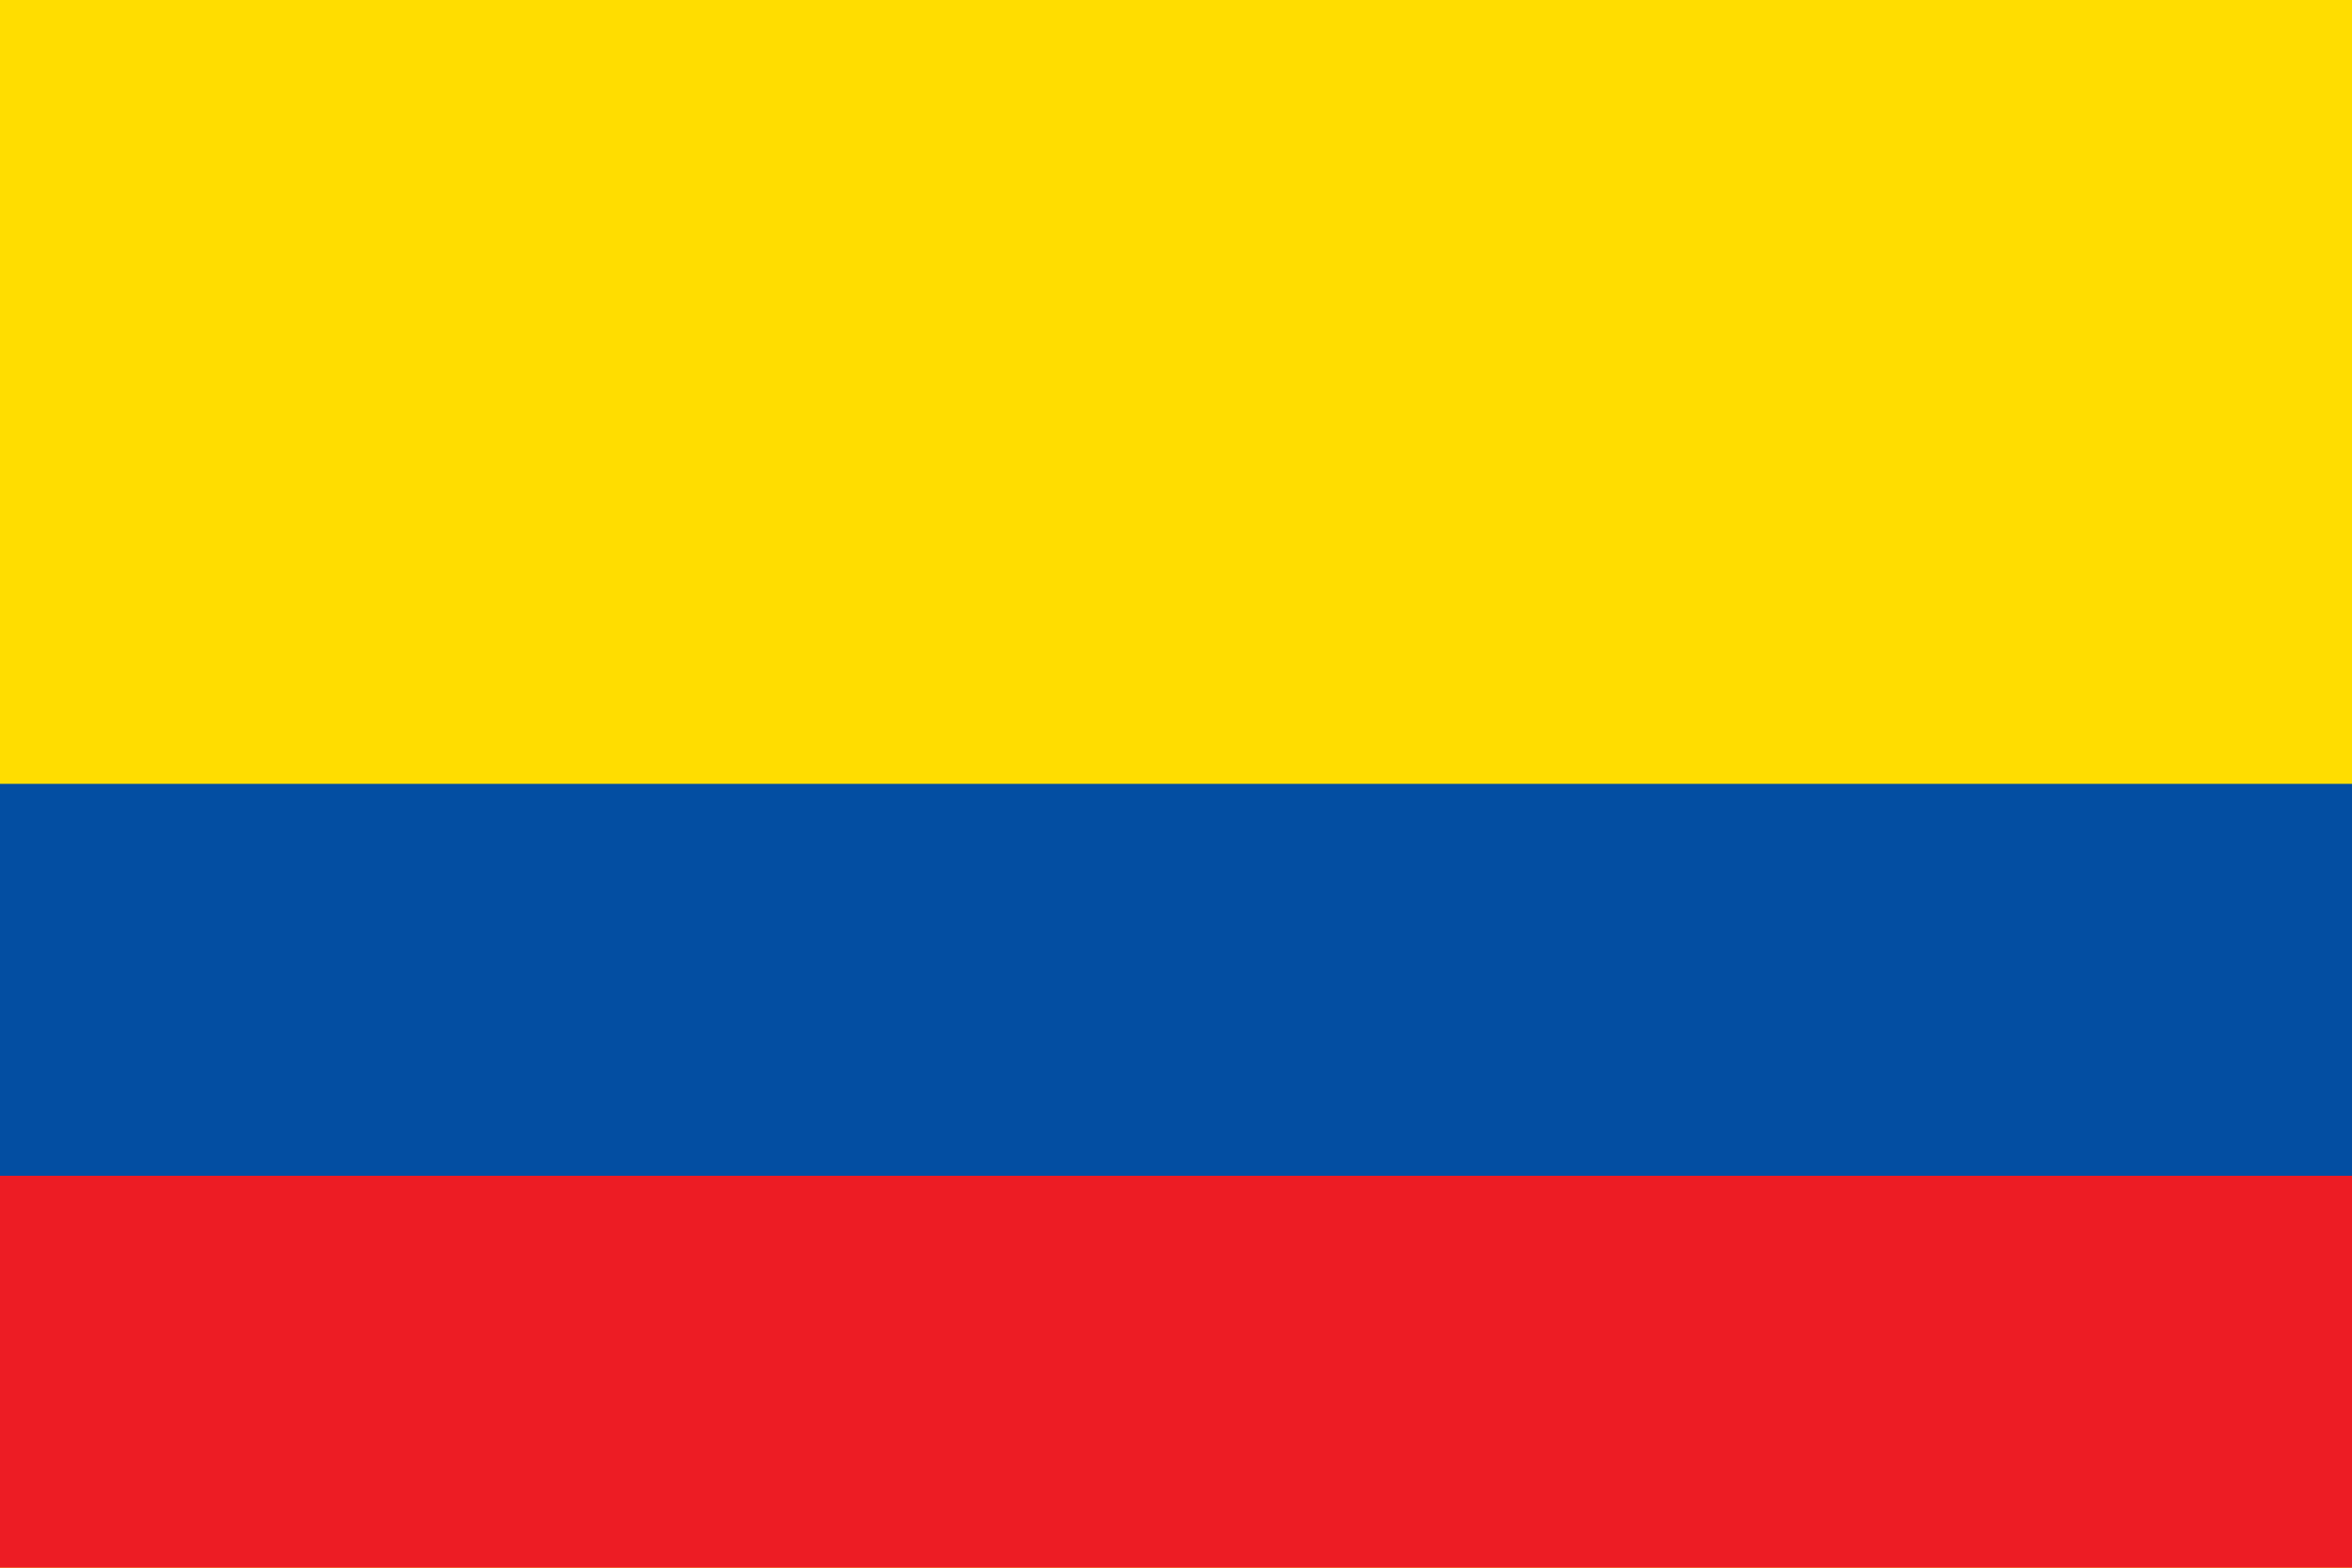
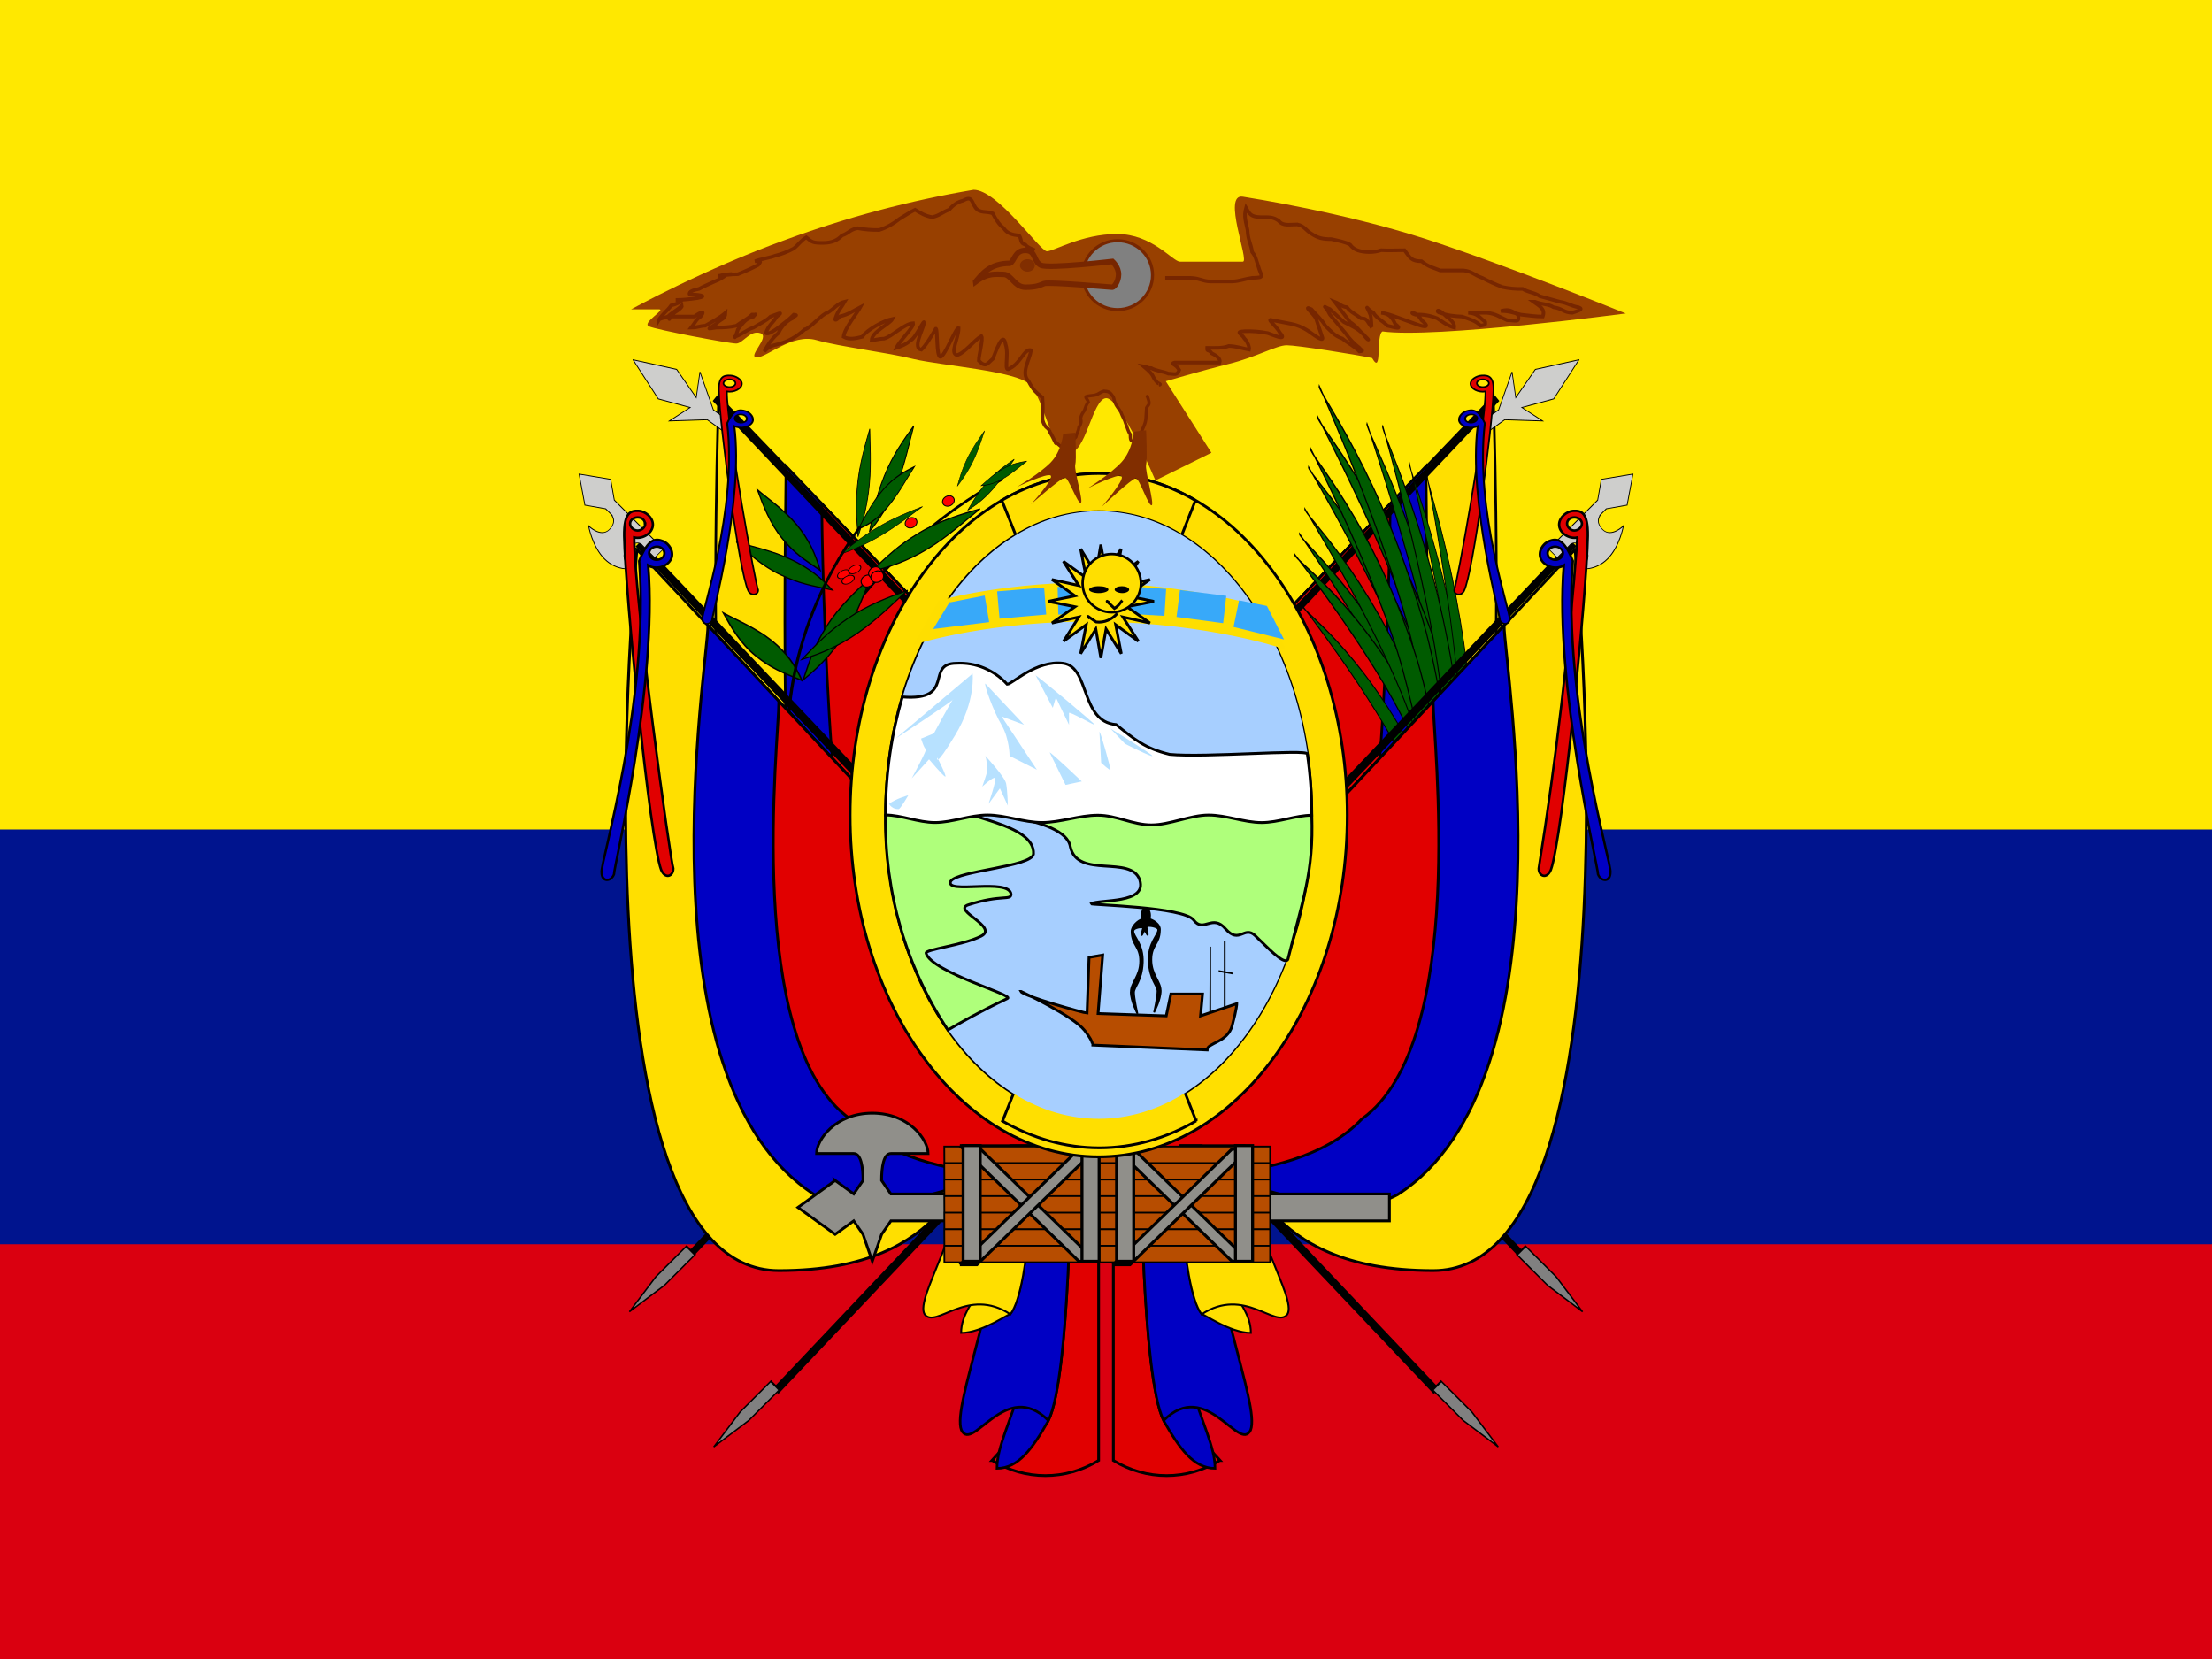
- <svg xmlns="http://www.w3.org/2000/svg" width="600" height="400">
-   <path fill="#fd0" d="M0 0h600v400H0z" />
-   <path fill="#034ea2" d="M0 200h600v100H0z" />
-   <path fill="#ed1c24" d="M0 300h600v100H0z" />
+ <svg xmlns="http://www.w3.org/2000/svg" xmlns:xlink="http://www.w3.org/1999/xlink" viewBox="0 0 640 480">
+   <style>.B{stroke:#000}.C{fill:#0000c4}.D{fill:#e10000}.E{stroke-width:.8}.F{stroke-width:1pt}.G{fill:#ffdf00}.H{fill-rule:evenodd}.I{fill:#005b00}.J{stroke-width:.737}.K{stroke-width:.471}.L{stroke-width:.738}.M{stroke-width:.545}.N{stroke-width:.859}.O{stroke-width:.853}</style>
+   <g class="H">
+     <path fill="#ffe800" d="M0 0h640v480H0z" />
+     <path fill="#00148e" d="M0 240h640v240H0z" />
+     <path fill="#da0010" d="M0 360h640v120H0z" />
+     <path d="M269.6 290.8L197 367.3l-1.2-1.6 72.4-76.5 1.2 1.6zm50.4 12.5l-94.8 100-1.6-1.6 94.7-100 1.7 1.6z" />
+     <g fill="gray" stroke-width="4.1" class="B">
+       <use xlink:href="#B" transform="matrix(-.07 -.07 -.1 .1 265 429.6)" />
+       <use xlink:href="#B" transform="matrix(-.07 -.07 -.1 .1 240.6 390.5)" />
+     </g>
+     <g class="B J">
+       <path d="M207.94 114.792s-7.965 215.424 23.895 215.424 47.835-22.656 47.835-22.656l-.36-118.4-71.37-74.368z" class="G" />
+       <path d="M227.425 134.888c0 11.328-3.555 172.672 12.375 172.672s39.87-11.328 39.87-11.328l-.36-107.072-51.885-54.272z" class="C" />
+       <path d="M237.775 145.768c0 11.328 2.025 139.136 18 139.136h23.895l-.36-95.744-41.535-43.392z" class="D" />
+     </g>
+     <path d="M206.2 116l72.4 76.5 1.3-1.6-72.4-76.5-1.3 1.6z" />
+     <path d="M184.296 158.936s-20.532 208.692 41.064 208.692c51.33 0 51.33-32.922 61.596-32.922l-10.266-76.88-92.452-98.9z" class="B E G" />
+   </g>
+   <g class="B">
+     <path fill="none" stroke-width="2.3" d="M269.6 155.2c1.1 0 28.3-94 119-147.2" transform="matrix(.4 -.03 -.05 .35 135.1 147.4)" />
+     <g class="F H">
+       <use xlink:href="#C" transform="matrix(.14 -.22 .3 .14 175.9 257.4)" class="I" />
+       <use xlink:href="#D" fill="red" transform="matrix(.18 -.1 .1 .17 177.6 256.7)" />
+       <g class="I">
+         <use xlink:href="#C" transform="matrix(.18 .12 -.13 .33 181 96.4)" />
+         <use xlink:href="#C" transform="matrix(.17 -.03 -.03 .33 179.3 159.3)" />
+         <use xlink:href="#C" transform="matrix(.06 .25 -.17 .2 228 45.5)" />
+         <use xlink:href="#C" transform="matrix(.2 -.2 .2 .24 150.3 241)" />
+         <use xlink:href="#C" transform="matrix(.22 -.22 .25 .2 135.6 282.1)" />
+         <use xlink:href="#C" transform="matrix(.26 .1 -.2 .32 130.8 147.7)" />
+         <use xlink:href="#C" transform="matrix(.15 .2 -.32 .22 178.5 103.3)" />
+         <use xlink:href="#C" transform="matrix(.08 .1 -.14 .16 250.7 102.6)" />
+         <use xlink:href="#C" transform="matrix(.1 0 -.08 .17 238 136.4)" />
+         <use xlink:href="#C" transform="matrix(0 .14 -.14 .08 287.4 81.1)" />
+         <use xlink:href="#C" transform="matrix(.07 .1 -.25 .15 220.7 115.6)" />
+         <use xlink:href="#C" transform="matrix(.13 .22 -.33 .2 207 70.1)" />
+       </g>
+     </g>
+     <path fill="none" stroke-width="2.4" d="M269.6 155.2c1.1 0 28.3-94 119-147.2" transform="matrix(.35 -.2 .14 .28 111.8 227.8)" />
+     <g class="H">
+       <g fill="red" class="F">
+         <use xlink:href="#D" transform="matrix(.18 -.1 .1 .17 200.3 224.6)" />
+         <use xlink:href="#D" transform="matrix(.18 -.1 .1 .17 211.1 218.3)" />
+         <use xlink:href="#D" transform="matrix(.2 -.1 .07 .13 166.8 232.7)" />
+         <use xlink:href="#D" transform="matrix(.2 -.1 .07 .13 170 231.3)" />
+         <use xlink:href="#D" transform="matrix(.2 -.1 .07 .13 168.1 234.3)" />
+       </g>
+       <g stroke-width=".3">
+         <path fill="red" d="M252.7 167.3c.4.8 0 1.8-1 2.3s-2 .2-2.4-.7 0-1.8 1-2.3 2-.2 2.3.7z" />
+         <path fill="red" d="M255 164.9c.3.8 0 1.8-1 2.3s-2 .2-2.5-.6 0-1.9 1-2.4 2-.1 2.4.7z" />
+         <path fill="red" d="M255.5 166c.4.8 0 1.9-1 2.3s-2 .2-2.4-.6 0-1.8 1-2.3 2-.2 2.4.6z" />
+       </g>
+     </g>
+   </g>
+   <g class="H">
+     <g class="E B">
+       <path d="M204.828 180.946c0 10.974-20.532 131.812 30.856 164.734 20.532 10.974 51.33-10.974 51.33 0l-10.266-87.854-71.92-76.88z" class="C" />
+       <path d="M225.36 202.894c0 10.974-10.266 98.828 20.6 120.838 20.532 21.948 71.92 15.996 71.92 15.996l-41.122-81.902-51.388-54.932z" class="D" />
+     </g>
+     <path d="M183.8 158l94.8 100 1.7-1.6-94.8-99.9-1.6 1.6z" />
+     <g class="B">
+       <g fill="#cececc" class="F">
+         <use xlink:href="#E" transform="matrix(.14 -.14 .1 .1 86.3 192.2)" />
+         <use xlink:href="#F" transform="matrix(.1 -.16 .14 .1 114 183.8)" />
+       </g>
+       <path d="M212.8 110.9c0 .6-.8 1.1-1.72 1.1s-1.76-.5-1.76-1.1.8-1.14 1.76-1.14 1.72.5 1.72 1.14zm-2.48 2.37c0 10.74 8.36 56.34 9.04 57.45.04 1.35-1.92 1.92-2.84.27-2.64-5.22-8.32-48-8.52-58-.12-4.1 1.48-4.44 3.32-4.35 1.48.06 3.32 1.1 3.32 2.37 0 1.5-2.32 2.6-4.32 2.25z" class="D K" />
+       <use xlink:href="#G" transform="matrix(.38 .1 -.15 .3 76 38.2)" class="C F" />
+       <path stroke-width=".7" d="M186.7 151.5c0 1-1 2-2.2 2s-2.2-1-2.2-2 1-1.8 2.2-1.8 2.1.8 2.1 1.8zm-3.2 4c0 17.9 10.5 93.9 11.3 95.8 0 2.2-2.3 3.2-3.5.4-3.3-8.7-10.4-80-10.7-96.6-.1-6.9 1.9-7.4 4.2-7.3 1.9.1 4.1 1.9 4.1 4 0 2.4-2.9 4.3-5.4 3.7z" class="D" />
+       <use xlink:href="#G" transform="matrix(.48 .15 -.2 .48 16.7 31.6)" class="C F" />
+     </g>
+     <path d="M370.4 290.8l72.5 76.5 1.3-1.6-72.5-76.5-1.3 1.6zM320 303.3l94.8 100 1.6-1.6-94.7-100-1.7 1.6z" />
+     <g fill="gray" stroke-width="4.1" class="B">
+       <use xlink:href="#B" transform="matrix(.07 -.07 .1 .1 375 429.6)" />
+       <use xlink:href="#B" transform="matrix(.07 -.07 .1 .1 399.4 390.5)" />
+     </g>
+     <g class="B J">
+       <path d="M432.06 114.792s7.965 215.424-23.895 215.424-47.835-22.656-47.835-22.656l.36-118.4 71.37-74.368z" class="G" />
+       <path d="M412.575 134.888c0 11.328 3.555 172.672-12.375 172.672s-39.87-11.328-39.87-11.328l.36-107.072 51.885-54.272z" class="C" />
+       <path d="M402.225 145.768c0 11.328-2.025 139.136-18 139.136H360.33l.36-95.744 41.535-43.392z" class="D" />
+     </g>
+     <path d="M433.8 116l-72.4 76.5-1.3-1.6 72.4-76.5 1.3 1.6z" />
+     <g class="B">
+       <g class="F I">
+         <use xlink:href="#H" transform="matrix(.16 -.07 .08 .35 309.5 211)" />
+         <use xlink:href="#H" transform="matrix(.2 -.05 .07 .4 291.5 182.6)" />
+         <use xlink:href="#H" transform="matrix(.23 .14 -.03 .4 296.5 69.4)" />
+         <use xlink:href="#H" transform="matrix(.25 .03 .02 .44 274.4 115)" />
+         <use xlink:href="#H" transform="matrix(.18 .17 -.04 .35 330 67)" />
+         <use xlink:href="#H" transform="matrix(.23 0 .03 .4 280.6 141.9)" />
+         <use xlink:href="#H" transform="matrix(.2 -.07 .07 .38 290.1 196.8)" />
+         <use xlink:href="#H" transform="matrix(.2 -.03 .05 .4 292.7 166.8)" />
+         <use xlink:href="#H" transform="matrix(.22 .15 -.05 .38 305 65.5)" />
+         <use xlink:href="#H" transform="matrix(.24 .05 0 .44 278.9 97.7)" />
+         <use xlink:href="#H" transform="matrix(.17 .17 -.06 .33 339 70)" />
+         <use xlink:href="#H" transform="matrix(.24 .02 0 .4 276.4 128)" />
+       </g>
+       <g class="E">
+         <path d="M455.704 158.936s20.532 208.692-41.064 208.692c-51.33 0-51.33-32.922-61.596-32.922l10.266-76.88 92.452-98.9z" class="G" />
+         <path d="M435.172 180.946c0 10.974 20.532 131.812-30.856 164.734-20.532 10.974-51.33-10.974-51.33 0l10.266-87.854 71.92-76.88z" class="C" />
+         <path d="M414.64 202.894c0 10.974 10.266 98.828-20.6 120.838-20.532 21.948-71.92 15.996-71.92 15.996l41.122-81.902 51.388-54.932z" class="D" />
+       </g>
+     </g>
+     <path d="M456.2 158l-94.8 100-1.7-1.6 94.8-99.9 1.7 1.6z" />
+     <g class="B">
+       <g fill="#cececc" class="F">
+         <use xlink:href="#E" transform="matrix(-.14 -.14 -.1 .1 553.7 192.2)" />
+         <use xlink:href="#F" transform="matrix(-.1 -.16 -.14 .1 526 183.8)" />
+       </g>
+       <path d="M427.3 110.9c0 .6.8 1.1 1.72 1.1s1.76-.5 1.76-1.1-.8-1.14-1.76-1.14-1.72.5-1.72 1.14zm2.48 2.37c0 10.74-8.36 56.34-9.04 57.45-.04 1.35 1.92 1.92 2.84.27 2.64-5.22 8.32-48 8.52-58 .12-4.1-1.48-4.44-3.32-4.35-1.48.06-3.32 1.1-3.32 2.37 0 1.5 2.32 2.6 4.32 2.25z" class="D K" />
+       <use xlink:href="#G" transform="matrix(-.38 .1 .15 .3 564 38.2)" class="C F" />
+       <path stroke-width=".7" d="M453.4 151.5c0 1 1 2 2.1 2 1.2 0 2.2-1 2.2-2s-1-1.8-2.2-1.8-2.1.8-2.1 1.8zm3 4a1152 1152 0 0 1-11.2 95.8c0 2.2 2.3 3.2 3.5.4 3.3-8.7 10.4-80 10.7-96.6.1-6.9-1.9-7.4-4.2-7.3-1.9.1-4.1 1.9-4.1 4 0 2.4 2.9 4.3 5.4 3.7z" class="D" />
+       <use xlink:href="#G" transform="matrix(-.48 .15 .2 .48 623.3 31.6)" class="C F" />
+       <path d="M287.072 422.56c9.535 5.855 21.263 5.855 30.798 0v-87.854h-20.532c10.266 32.922 10.266 65.906-10.324 87.854z" class="D E" />
+       <g class="C L">
+         <path d="M303.33 336.65c0 61.95-14.875 75.74-14.875 88.2 6.195 0 10.325-5.8 14.875-13.8 6.195-12.46 6.8-75.4 6.195-74.4h-6.195z" />
+         <path d="M290.94 336.65c-.315 36.2-15.68 69.72-12.775 77.14 3.3 6.65 12.775-15.2 25.165-2.8 6.195-12.4 6.8-75.32 6.195-74.4H290.94z" />
+       </g>
+       <g class="G M">
+         <path d="M292.33 331.37c0 40.7-14.245 43.424-14.245 54.28 6.195 0 14.2-5.934 14.245-5.382 6.195-8.188 6.8-49.542 6.195-48.898h-6.195z" />
+         <path d="M279.94 331.37c-.315 23.782-15.33 44.022-12.425 48.898 3.325 4.324 12.425-8.188 24.815 0 6.195-8.188 6.8-49.542 6.195-48.898H279.94z" />
+       </g>
+       <path d="M352.928 422.56c-9.535 5.855-21.263 5.855-30.798 0v-87.854h20.532c-10.266 32.922-10.266 65.906 10.324 87.854z" class="D E" />
+       <g class="C L">
+         <path d="M336.67 336.65c0 61.95 14.875 75.74 14.875 88.2-6.195 0-10.325-5.8-14.875-13.8-6.195-12.46-6.8-75.4-6.195-74.4h6.195z" />
+         <path d="M349.06 336.65c.315 36.2 15.68 69.72 12.775 77.14-3.3 6.65-12.775-15.2-25.165-2.8-6.195-12.4-6.8-75.32-6.195-74.4h18.585z" />
+       </g>
+       <g class="G M">
+         <path d="M347.67 331.37c0 40.7 14.245 43.424 14.245 54.28-6.195 0-14.2-5.934-14.245-5.382-6.195-8.188-6.8-49.542-6.195-48.898h6.195z" />
+         <path d="M360.06 331.37c.315 23.782 15.33 44.022 12.425 48.898-3.325 4.324-12.425-8.188-24.815 0-6.195-8.188-6.8-49.542-6.195-48.898h18.585z" />
+       </g>
+       <path fill="#908f8a" d="M241.632 341.56l-10.764 7.788 10.764 7.788 5.376-3.894 2.688 3.894 2.688 7.788 2.7-7.788 2.688-3.894H402v-7.788H257.76l-2.688-3.916c0-3.894.564-7.788 2.7-7.788h10.752c0-3.894-5.376-11.682-16.14-11.682-10.752 0-16.14 7.788-16.14 11.682h10.764c2.124 0 2.688 3.894 2.688 7.8l-2.688 3.894-5.388-3.916z" stroke-width=".797" />
+       <path fill="#b74d00" d="M273.204 360.44h94.276v4.78h-94.248zm0-4.806h94.276v4.806h-94.248zm0-4.78h94.276v4.806h-94.248zm0-4.78h94.276v4.78h-94.248zm0-4.78h94.276v4.78h-94.248zm0-4.806h94.276v4.806h-94.248zm0-4.752h94.276v4.752h-94.248z" stroke-width=".495" />
+       <g fill="#908f8a">
+         <g class="N">
+           <path d="M277.7 331.454l34.45 33.48h4.925L282.65 331.48h-4.925z" />
+           <path d="M277.7 365.946l34.45-33.48h4.925L282.65 365.92h-4.925z" />
+         </g>
+         <use xlink:href="#I" class="O" />
+         <g class="N">
+           <path d="M322 331.454l34.45 33.48h4.925L326.95 331.48h-4.925z" />
+           <path d="M322 365.946l34.45-33.48h4.925L326.95 365.92h-4.925z" />
+         </g>
+         <g class="O">
+           <use xlink:href="#I" x="78.8" />
+           <use xlink:href="#I" x="44.4" />
+           <use xlink:href="#I" x="34.4" />
+         </g>
+       </g>
+       <g class="E G">
+         <path d="M389.8 235.878c0 54.56-32.248 98.828-71.92 98.828s-71.92-44.268-71.92-98.828 32.2-98.9 71.92-98.9 71.92 44.268 71.92 98.828zm-10.266 0c0 48.484-27.608 87.854-61.654 87.854s-61.654-39.37-61.654-87.854c0-48.546 27.608-87.916 61.654-87.916s61.654 39.37 61.654 87.916z" />
+         <path d="M345.884 144.8c-8.642-5.022-18.096-7.812-28.014-7.812s-19.372 2.8-28.014 7.75l4.06 10.168c14.844-9.146 33.122-9.146 47.966 0l4.002-10.168zm.2 179.5c-8.642 5.022-18.096 7.812-28.014 7.812s-19.372-2.8-28.014-7.75l4.06-10.168c14.844 9.146 33.122 9.146 47.966 0l4.002 10.168z" />
+       </g>
+     </g>
+     <path fill="#a7cfff" d="M379.6 235.9c0 48.5-27.7 87.8-61.7 87.8s-61.6-39.3-61.6-87.8 27.6-88 61.6-88 61.7 39.4 61.7 88z" />
+     <g class="B">
+       <g class="E">
+         <path fill="#afff7b" d="M379.524 235.878c.638 16.492-2.668 24.552-6.902 41.726-1.102 1.86-6.38-4.03-9.512-6.944s-4.524 2.604-8.468-1.86c-3.886-4.588-6.38 1.24-9.28-2.604s-29.754-4.34-29.754-4.712c2.668-1.364 16.356.124 14.152-6.882-2.494-7.316-17.98-.248-20.068-9.548-1.45-9.3-31.088-9.672-33.234-11.904.87 3.472 23.084 4.96 22.562 13.95-.522 3.72-21.866 4.774-23.954 7.874-1.74 3.906 16.82-1.054 17.458 3.72 0 1.984-2.726 0-12.354 3.1-4.872 1.55 8.932 6.386 3.712 9.052s-16.414 3.844-15.95 4.96c1.74 5.58 25.926 12.152 23.548 13.082-8.584 4.092-13.108 6.758-17.226 9.114-12.066-18.117-18.388-39.888-18.038-62.124 18.386-7.068 14.5-8.556 48.488-8.556s45.24 1.426 74.82 8.556z" />
+         <path fill="#fff" d="M379.524 235.878c-4.64 0-9.512 2.108-14.5 2.108-5.046 0-10.15-2.17-15.37-2.17s-11.194 2.852-16.53 2.852c-5.394 0-10.092-2.8-15.486-2.8s-10.788 2.108-16.124 2.108-10.614-2.17-15.776-2.17-10.266 2.17-15.196 2.17-9.744-2.17-14.326-2.17c0-12.1 1.74-23.622 4.872-34.162 15.66 1.24 6.38-9.734 15.66-9.734 5.48-.317 10.824 1.895 14.674 6.076 1.392 0 8.352-7.068 16.182-6.076 7.772.992 4.93 16.926 15.312 17.732 5.22 4.216 8.294 6.882 15.486 8.618 10.266.992 39.672-1.55 39.846-.124a124.57 124.57 0 0 1 1.276 17.732z" />
+       </g>
+       <g stroke-width=".49">
+         <path d="M327.18 287.02c0-2.736 2.7-4.56 2.7-8.928s-2.4-4.464-2.48-8.544c-.04-1.68 2.06-3.36 2.98-3.552s1.7 3.552 1.7 4.368-.94-2.016-1.72-2.064-2.46.288-2.46 1.104c0 1.632 2.96 3.648 2.74 9.12-.22 5.376-2.54 7.008-2.54 8.64s1 6.144 1 6.144-1.94-3.6-1.94-6.336z" />
+         <path d="M335.82 286.62c0-2.736-2.7-4.56-2.7-8.928s2.4-4.464 2.48-8.544c.2-1.92-2.36-3.168-3.28-3.312s-2 3.84-2 4.608 1.08-2.496 1.86-2.544 2.92.288 2.92 1.104c0 1.632-2.96 3.648-2.74 9.12.22 5.376 2.54 7.008 2.54 8.64s-1 6.144-1 6.144 1.94-3.6 1.94-6.336z" />
+       </g>
+     </g>
+     <path d="M333 264.9c0 1.3-.7 2.4-1.5 2.4s-1.4-1.1-1.4-2.5.6-2.4 1.4-2.4 1.5 1.1 1.5 2.5zm17 9h.4v19.5h-.5zm4.1-1.6h.5V292h-.5z" />
+     <path d="M352.6 281.2v-.5l4 .7v.5z" />
+     <g class="E">
+       <path fill="#b74d00" d="M295.434 286.86s15.08 7.068 18.386 11.284c3.248 4.216 1.972 4.216 1.972 4.216l33.466 1.426c0-2.108 5.916-2.108 7.25-7.068 1.334-4.898 1.334-6.324 1.334-6.324l-10.498 3.534.58-6.324h-9.164l-1.334 6.324-19.72-.682 1.334-16.926-3.944.682-.58 16.12c-.696 0-18.444-4.898-19.14-6.262z" class="B" />
+       <path fill="#fede00" stroke="#fede00" d="M265.1 185.906s21.866-6.944 53.418-6.448 53.418 7.936 52.954 7.936-6.032-11.408-6.032-11.408-22.272-6.5-47.386-7.006c-25.056-.496-46.922 4.96-46.4 5.456l-6.554 11.47z" />
+     </g>
+     <path fill="#38a9f9" d="M306 169.8l13.6-.2.2 7.9-13.6.3zm-31.2 4.3L270 182l16.2-2-1.3-7.7-10.1 2zm13.7-3l13.6-1.1.6 7.8-13.5 1.2zm48.9-.7l-13.5-1-.5 8 13.5.8zm29.2 5l4.9 9.6-14.6-3.6 1.6-7.7 8 1.6zm-11.8-3l-13.4-1.7-1 7.8 13.5 1.8z" />
+     <g class="B G">
+       <path d="M318.508 190.37l-1.45-8.37-4.408 7.13 1.624-8.37-6.554 4.774 4.408-7.006-7.772 1.736 6.67-4.712-7.83-1.55 7.83-1.612-6.67-4.712 7.772 1.736-4.466-7.006 6.612 4.774-1.624-8.37 4.408 7.13 1.45-8.37 1.508 8.37 4.35-7.13-1.566 8.37 6.554-4.774-4.466 7.006 7.83-1.736-6.67 4.712 7.83 1.612-7.83 1.55 6.67 4.712-7.83-1.736 4.466 7.006-6.554-4.774 1.624 8.37-4.408-7.13z" class="E" />
+       <path d="M330.1 168.75c0 4.65-3.762 8.4-8.436 8.4s-8.436-3.75-8.436-8.4 3.762-8.45 8.436-8.45 8.436 3.8 8.436 8.5z" stroke-width=".715" />
+     </g>
+     <path d="M320.7 170.6c0 .5-1.3 1-2.8 1s-2.8-.5-2.8-1 1.2-1 2.8-1 2.8.4 2.8 1zm6 0c0 .5-.9 1-2 1s-2.2-.5-2.2-1c0-.6 1-1 2.1-1s2.1.4 2.1 1z" />
+   </g>
+   <g fill="none" class="B">
+     <path d="M529.4 297.9l.8.8c-1.9-2-1-1.2 1.6 3.2 2.4-.5 3.1-1.4 4.8-2.4" transform="matrix(.56 -.18 .17 .6 -26.7 90.6)" class="F" />
+     <path d="M314.824 178.466l.464.496c-1.102-1.24-.58-.62 1.856.992 2.32.3 4.698-.744 6.1-2.48" class="E" />
+   </g>
+   <g class="H">
+     <path fill="#b7e1ff" d="M281.4 194.8s1 8-5.1 18c-6 9.9-5.1 6.4-5.1 6.4s2.8 5.5 2.3 5.5-4.7-5-4.7-5l-5 5.5s4.6-8.5 4.1-8.5-1.4-3-1.4-3l3.7-1.5s5.6-10.4 5.6-9.9-16.7 11.4-16.7 11.4l22.3-18.8zm3.7 3c-.5 0 2.3 8 4.7 12 2.3 4 2.3 8.9 2.3 8.9l7.9 4-10.2-15.4 6.5 2.4-11.2-11.9zm0 20.9s5.6 6 6 8 .5 6.4.5 6.4l-2.3-5-3.3 4.5s2.4-7 1.9-7.5-3.7 2.5-3.7 2.5 1.4-4 1.4-4.4 0-3-.5-4.5zm-27.9 13.9c1.9-1.5 5.6-2.5 5.6-2.5s-2.3 4-2.8 4-1.8 0-2.8-1.5zm64.1-21.8s12.1 7.4 12.1 7.9-7.9-3.5-7.9-3.5l-4.2-4.4zm-21.8-15.5c1 .5 17.7 14.4 17.2 14.4s-7.4-4-7.4-3.4v3.4l-3.8-7.9-.9 3-5-9.5zm4.2 22.4l4.6 9.4 4.7-1s-8.8-8.4-9.3-8.4zm14.4-6l.5 9s2.7 2.5 2.7 2-2.7-10.5-3.2-11z" />
+     <path fill="#984000" d="M182.6 89.5s21-11.6 44.9-20.2a303.8 303.8 0 0 1 54.2-14.4c7 0 19.2 17.8 21.2 17.8s10.1-5 20.3-5 16.1 8 18.2 8h18.2c2 0-6.1-19.8 0-18.8 3 .5 28.8 4.5 52.8 12.2 24 7.8 58 21.6 58 21.6S414.9 98 400 95.9c-2 1 0 13-3 7.7-4.6-1-21.7-3.7-24.7-3.7s-8.7 3.4-16.8 5.4c-8 2-18.2 5-18.2 5l13.2 20.7-16.2 8s-10.1-23.8-14.2-23.8-6 16.8-11.1 15.8c-5-1-7-15.8-11.1-19.8-4-3.9-25.4-5.4-33.5-7.3-8-2-21.1-3.5-28.2-5.5-7-2-14.2 5-17.2 5s4-6 1-7-5 3-7 3-23.3-4-25.3-5 5-4.9 3-4.9h-8.1z" />
+     <g stroke="#772600">
+       <path fill="gray" d="M333.46 79.6c0 5.512-4.532 9.984-10.098 9.984s-10.076-4.472-10.076-9.984 4.5-9.958 10.076-9.958 10.098 4.472 10.098 9.958z" stroke-width=".891" />
+       <path fill="#984000" d="M282.27 81.5c1.81-2.112 4.05-5.312 9.91-5.312 1.35-.544 1.35-3.744 4.482-3.744 3.16 0 2.24 3.2 4.51 4.288 2.24 1.056 20.682-1.088 20.682-1.088s1.782 1.6 1.782 3.744-1.35 3.712-1.782 3.712-18.44-1.6-19.79-1.056-2.24 1.056-5.4 1.056c-3.132 0-4.05-3.712-6.29-3.712s-4.482-.544-8.1 2.144z" stroke-width="1.569" />
+     </g>
+   </g>
+   <g fill="none">
+     <path stroke="#772600" d="M337.133 80.388h7.182c2.592.032 3.483.96 5.86 1.056h6.29c2.295-.096 3.5-.736 5.832-1.056 3.915-.064 2.592-.416 1.81-3.2-.702-2.08-.8-3.072-1.81-4.256-.378-2.56-1.242-3.456-1.35-6.4-.405-2.24-1.16-3.744-.432-6.4 1.026 1.824 1.43 2.56 4.05 2.688 2.7 0 3.753-.096 5.4 1.056 1.242 1.568 2.916 1.056 5.4 1.056 2.052.448 2.403 1.696 4.023 2.656 1.917 1.28 3.16 1.6 5.832 1.6 2.16.48 4.05.832 5.4 1.6 1.16 1.632 2.97 2.048 5.4 2.144 1.35 0 2.43-.16 3.59-.544 2.08.128 4.185 0 6.75 0 1.674 2.304 2.052 3.168 4.94 3.2 1.998 1.664 3.672 1.92 5.4 2.656h6.75c2.43.224 3.186 1.408 5.4 2.144a49.4 49.4 0 0 0 5.832 2.656 24.72 24.72 0 0 0 5.859.544c1.647 1.024 3.672 1.088 4.94 2.112l5.832 1.6c2.376.384 3.294 1.28 5.4 1.6 1.81.64-.594 1.152-1.81 1.6-2.646-.096-2.835-1.28-5.4-1.6-1.35-.928-3.402-.8-5.4-1.6h-.432c1.782 1.28 3.5 2.08 2.7 4.288-2.295 0-4.158-.352-6.29-.544-2.268-.512-3.294-1.056-5.832-1.056 2.538-.736 3.186.064 4.94 1.056.648 2.56-.756 1.6-3.16 1.6-2.052-.864-3.294-1.92-5.832-2.144h-5.4c2.673.128 3.24 1.312 4.94 2.688.135.832-.027.768-1.35 1.056-1.404-1.44-3.213-1.92-5.4-2.656-2.133-.096-4.374-.32-6.29-1.088-1.323-.096-1.107-1.952 1.81 1.088 1.755 1.216 2.376 2.24 2.24 3.2-2.322-.704-3.456-1.792-4.94-2.688-2.02-.83-4.156-1.19-6.29-1.056-2.322-.736.243-1.152 1.782 1.6 3.348 2.816-.432 1.6-1.782 1.056l-5.86-2.112c-1.35-.48-2.538-.928-4.05-1.088 2.35.256 3.132 1.248 4.05 3.2 2.376 1.92-.108.992-2.24.544-1.35-1.408-3.105-2.144-4.05-3.744-2.24-1.312-2.322-2.88-.89.544.35 1.088.27 3.456.432 3.744-1.647-2.144-1.296-2.688-3.132-2.688-1.27-1.024-3.105-1.824-4.05-3.2-1.728-.192-1.836-.928-3.59-1.6l4.482 5.888c2.052 1.344 2.62 2.56 4.05 3.712.567 1.184 2.16 2.144.46.544-1.944-2.24-3.375-2.784-6.29-4.256l-4.05-3.744c-2.43-.928-1.485-1.44 0 1.6l4.482 5.344c1.165 1.65 2.53 3.083 4.05 4.256.405.704 1.62.832 0 1.056-1.35-1.472-3.348-2.4-4.94-3.744-2.24-.736-3.294-2.112-4.94-3.712-1.08-1.888-2.808-3.328-4.05-4.8-2.592-1.216.513 1.152 1.35 2.656l1.782 5.344c.756 1.76-2.268-.416-3.132-1.056-1.776-1.364-3.77-2.28-5.86-2.688l-5.4-1.056c-2.025-.64 1.107 1.536 2.268 3.744 2.268 2.528-2.24.448-3.59 0-2.23-.45-4.5-.63-6.75-.544-2.89.192-.8.64 0 2.112.89.832 1.512 2.56 1.35 3.2-1.9-.32-3.5-.96-5.86-1.056-1.9.736-4.13.544-6.29.544-.08 1.344.405.192 1.35 1.6 1.566.736 2.592 1.632 2.268 2.656h-13.04c-1.43.448.297.224 1.35 2.144-.594 1.728-1.35 1.056-3.16 1.056-1.215-.576-3.672-.832-4.94-1.6-1.27 0-1.16-.384-2.24-.544 3.78 3.2 1.9 2.4 4.05 4.8.35.16 1.215.544.432.544m-29.673 17.056c-.27 0-.864-1.728-1.782-3.2-.648-1.92-1.458-.832-2.268-3.744.108-3.008.19-3.52 0-6.4-1.836-1.536-2.62-1.984-4.05-4.8-2.268-2.24.35-6.08.783-8.896-1.998-.512-2.97 3.68-6.02 5.184-2.214 1.76-.27-3.648-1.35-6.784-.73-4.448-2.916 2.24-3.726 4.128-1.485 1.184-1.944 2.72-4.05.512 0-1.632 1.323-6.24.756-7.136-2.106 1.248-4.86 4.96-7.047 5.536-2.214-.544.46-4.736.46-7.84-.8-.32-3.97 8.256-5.265 8.32s-.73-8.32-1.35-8.128c-.945 1.6-2.862 4.928-4.185 6.08-2.565-.416.378-5.6.756-7.52.432-2.304-2.403 4.416-3.915 4.832-1.107 1.152-3.294 1.92-4.05 2.144.864-1.984 5.13-5.984 4.86-7.136-2.51.096-6.318 4-8.45 4.48-1.404 0-3.348.544-3.59.512.108-2.56 5.238-4.672 6.048-6.24-2.51.48-7.344 3.104-8.748 5.184-1.674.416-3.78.96-5.4 0 .243-2.4 4.023-7.04 4.86-8.576-2.295 1.184-3.43 2.112-5.86 2.656-.46.544-1.755 1.696-1.35.544.73-2.24 1.81-3.2 2.7-4.8-2.025.448-2.78 1.824-4.94 3.2-1.377.064-5.32 4.768-6.642 4.832-2.24 2.092-4.853 3.548-7.64 4.256-2.052.448-3.05.96-4.05 2.144 1.026-2.144 2.592-4.16 4.05-5.312.9-1.942 2.32-3.458 4.05-4.288.513-.736 1.917-.928.432-1.056-1.27 1.344-3.43 2.88-4.482 3.744-1.377 1.024-2.97 2.048-3.618 1.6.73-2.304 2.025-2.88 3.16-4.8 2.376-1.792 0-.64-1.81 0-1.16 1.216-3.24 2.144-4.94 3.2-1.9.576-3.16 1.92-5.4 2.656 0 .768.648-1.376.918-2.144 1.836-2.368 2.322-3.04 4.482-3.712.54-.928 1.188-.544-.432-.544-1.242 1.28-2.916 1.984-4.51 3.2-1.593.416-3.672.544-5.832.544-2.808.384-2.565.64 0-1.088 1.43-1.6 2.62-1.184 2.7-3.2-1.7 1.472-3.78 2.56-5.86 3.744-1.728.064-2.187.544-4.05.544.89-1.088 1.43-2.464 2.7-3.2 1.9-2.464-1.188-.48-1.81 0h-6.75c-1.188 1.792-.054 0 .918-1.088 1.16-.704 2.376-1.632 2.24-2.112-1.35 1.376-2.89 2.016-4.05 3.2-1.242.448-2.7.64-2.7 1.056 1-1.696 2.592-2.752 3.618-4.256 1.512-.384 2.808-.96 3.132-1.6h-1.81c2.295 0 4.24-.256 6.318-.544 3.564-.704-.324-1.056-2.268-1.056-.35-.832 1.134-1.28 2.7-1.6 1.35-.768 3.05-1.44 4.51-2.144 1.287-.465 2.5-1.178 3.59-2.112-1.35.064-1.35.448-2.7.512 2.025-.16 3.456-.512 5.86-.512 1.98-.773 3.925-1.66 5.832-2.656.8-1.152 1.134-1.088-.89-1.088 1.81-.672 4.374-1.024 5.832-1.6 1.86-.462 3.672-1.17 5.4-2.112 1.323-1.056 2.08-2.304 3.59-3.2 1.755 1.408 1.782 1.6 4.94 1.6 2.538-.032 4.104-.768 5.4-2.144 1.944-.64 2.295-1.728 4.51-2.112 2.08.387 4.185.56 6.29.512 2.16-.672 4.24-1.92 5.832-3.2 1.377-.8 3.024-1.952 4.51-2.656 1.62.992 2.916 1.792 4.94 2.144 2.08-.384 3.186-1.6 4.94-2.144 1.082-1.365 2.5-2.294 4.05-2.656 2.62-1.536 2.43.48 3.59 2.112 1.35 1.664 3.078.864 4.94 1.6 1.053 1.92 1.81 3.2 3.16 4.256 1.053 1.536 2.295 1.92 4.51 2.144.8 1.28.162 2.176 1.782 2.656.648.832 1.755 1.152 2.7 1.6" stroke-width="1.036" />
+     <path stroke="#782600" d="M331.95 114.756v.256c0-.736 0-.32.46 1.088.162 1.152-.216 1.024-.675 1.856l-.216 3.456c-.162 1.152-.702 2.24-1.134 3.2-.432.992-2.295 1.568-2.24 2.944-1.08.352-1.107-.48-1.134-1.888-.648-.864-.864-2.048-1.35-3.2-.27-1.088-.918-1.92-1.35-3.2-.648-1.184-1.215-1.536-1.782-2.912-.243-.64-.19-1.472-.675-1.856-.73-1.12-1.215-1.28-2.484-1.344-.972.256-1.35.768-2.24 1.056-.702.288-2.052.192-2.916.544-.216.416.432.64.675 1.6-.594.576-.8 1.568-1.134 2.4-.54.8-.89 1.184-1.134 2.4.378.736.054 1.728-.432 2.4-.162 1.216-.675 1.888-.918 2.912-.702.608-.972 1.152-1.566 2.144-.513.864-.972.8-2.24.8-1-.32-1.134-.96-2.025-1.344-.08-.32-.162-.416-.46-.512" stroke-width=".918" />
+   </g>
+   <path fill="#812e00" d="M307.6 125.5s-.4 5-3.6 8.3-9.8 7.1-9.8 7.1 8.9-4.2 9.8-3.3c1 1-5.7 8.3-5.7 8.3s8.7-7.7 9.8-7.7 3.6 7.5 4.6 7.3c.9-.2-2-9.5-1.6-11 .4-1.4 0-9.3 0-9.3l-3.4.3zm20.5-.6s-.4 5.3-3.6 8.8-9.8 7.6-9.8 7.6 8.9-4.5 9.8-3.5c1 1-5.7 8.8-5.7 8.8s8.7-8.2 9.8-8.2 3.6 8 4.6 7.8c.9-.2-2-10.2-1.6-11.7.4-1.6 0-10 0-10l-3.5.4zm-28.7-48c0 .9-1 1.7-2.1 1.7s-2.2-.8-2.2-1.8 1-1.8 2.2-1.8 2.1.8 2.1 1.8z" class="H" />
+   <defs>
+     <path id="B" d="M478.4 60.2v88.6l17.7 88.6 17.7-88.6V60.2h-35.4z" />
+     <path id="C" d="M421.4-20.3c0 18.1-4.6 31.7-11.4 45.3-5.6-18.1-9-27.2-9-45.3s6.8-35.1 12.4-48.7c2.3 12.4 8 30.5 8 48.7z" />
+     <path id="D" d="M454.2-169.3c0 4-3.8 7.4-8.5 7.4s-8.5-3.3-8.5-7.4 3.8-7.3 8.5-7.3 8.5 3.3 8.5 7.3z" />
+     <path id="E" d="M460.6 184.3l17.7 35.4v17.7c-.8-1.3 0 17.7-17.7 17.7S443 219.7 443 219.7s-17.7 35.4-17.7 70.9 17.7 53.1 17.7 53.1-2.6-36.7 17.7-35.4c20.4 1.2 17.7 17.7 17.7 17.7v35.4h17.8V219.7l17.7-35.4-27.2-53.2-26 53.1z" />
+     <path id="F" d="M557.8 95.7l-26.3 70.8 17.7 53.2-35.4-17.7 35.4 53.1v35.5H567V255l35.5-53.1-35.5 17.7 17.8-53.2-26.9-70.8z" />
+     <path id="G" d="M422.5 137c0 2-2 3.7-4.3 3.7s-4.4-1.7-4.4-3.7 2-3.8 4.4-3.8 4.3 1.7 4.3 3.8zm-6.2 7.9c31.5 61.4 48.7 166.7 50.4 170.5.1 4.4-4.8 6.4-7.1.8-2.5-3.3-12.7-100.2-49.1-172.2-.3-13.7 3.7-14.8 8.3-14.5 3.7.2 8.3 3.7 8.3 7.9 0 5-5.8 8.7-10.8 7.5z" />
+     <path id="H" d="M428.2-17s81.5 90.7 111 154.1c29.4 63.5 54.4 156.3 54.4 156.3s2.2-86-36.3-163C505.2 32.8 425.9-12.5 428.2-17z" />
+     <path id="I" d="M278.656 331.454v33.48h4.956v-33.48h-4.956z" />
+   </defs>
</svg>
